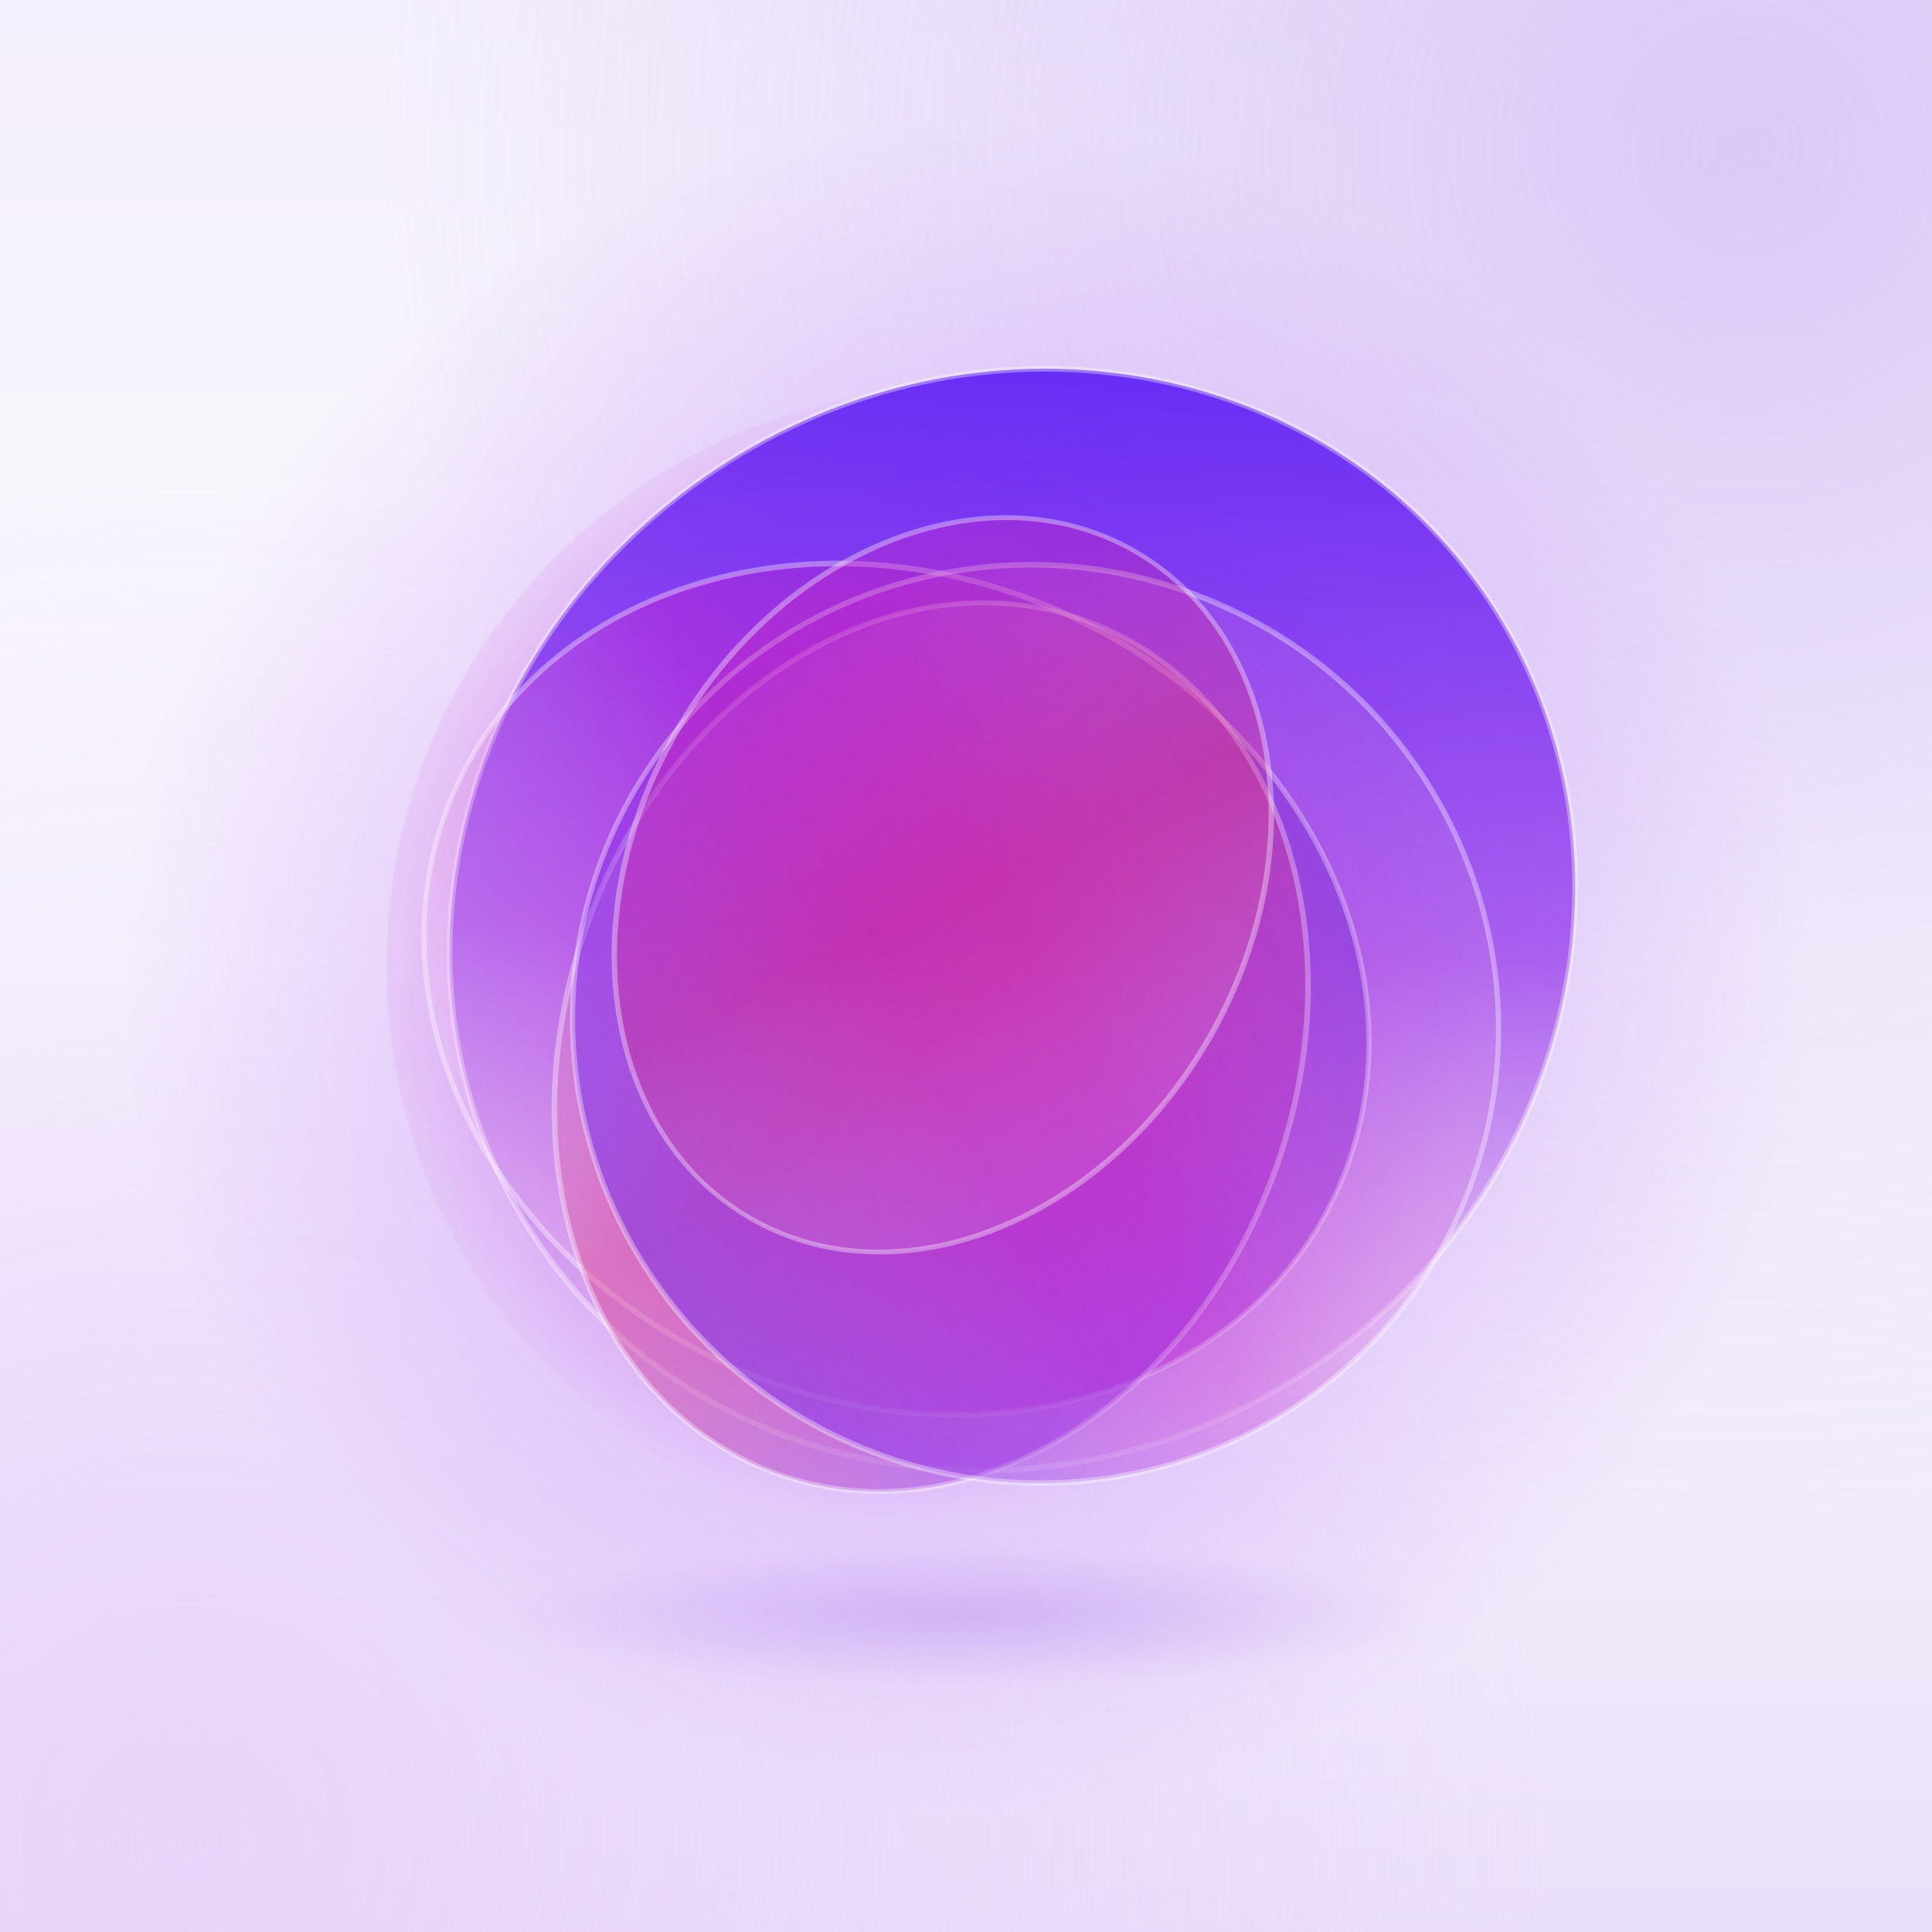
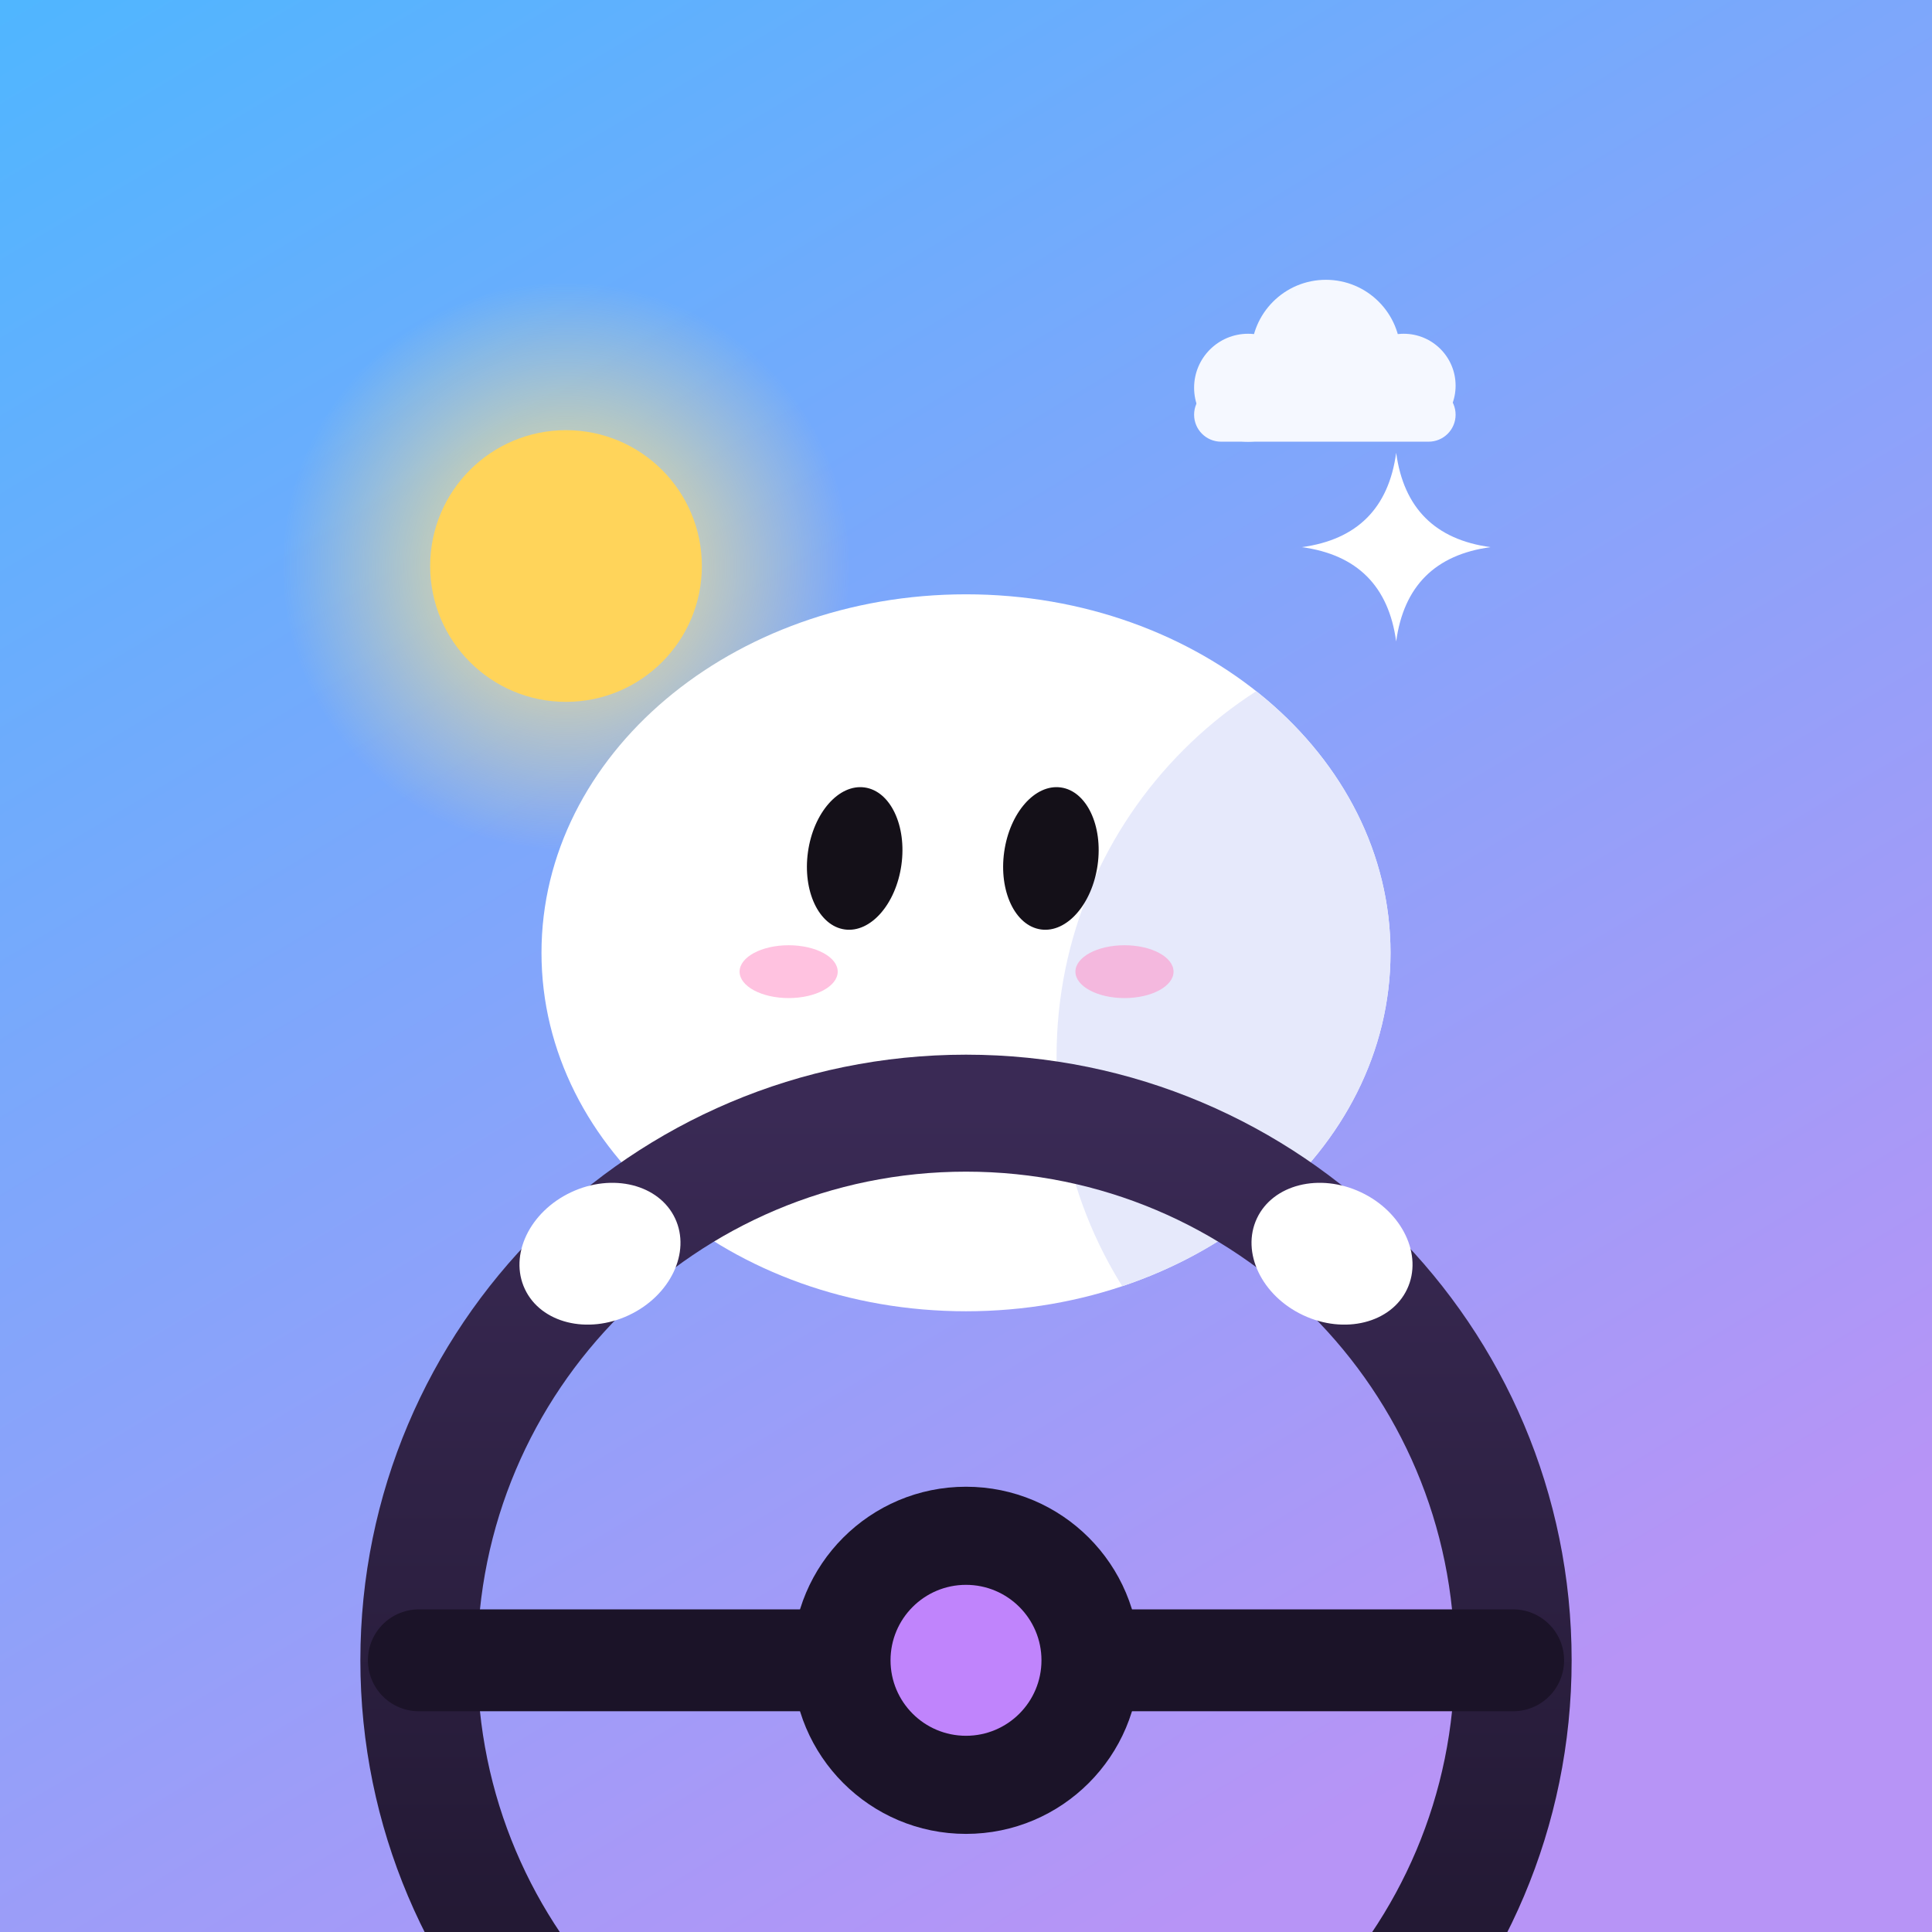
<svg xmlns="http://www.w3.org/2000/svg" width="1024" height="1024" viewBox="0 0 1024 1024">
  <defs>
-     <linearGradient id="bg" x1="0" y1="0" x2="0" y2="1">
-       <stop offset="0" stop-color="#F4EFFC" />
-       <stop offset="0.5" stop-color="#FBFAFD" />
-       <stop offset="1" stop-color="#EADFF9" />
+     <linearGradient id="sky" x1="0" y1="0" x2="0.6" y2="1">
+       <stop offset="0" stop-color="#4FB6FF" />
+       <stop offset="1" stop-color="#B794F6" />
    </linearGradient>
-     <radialGradient id="gl1" cx="0.9" cy="0.08" r="0.7">
-       <stop offset="0" stop-color="#C9AEF2" stop-opacity="0.6" />
-       <stop offset="1" stop-color="#C9AEF2" stop-opacity="0" />
-     </radialGradient>
-     <radialGradient id="gl2" cx="0.1" cy="0.95" r="0.7">
-       <stop offset="0" stop-color="#E7D3FA" stop-opacity="0.9" />
-       <stop offset="1" stop-color="#E7D3FA" stop-opacity="0" />
-     </radialGradient>
-     <linearGradient id="p0" gradientUnits="objectBoundingBox" x1="0.85" y1="0.1" x2="0.15" y2="0.95">
-       <stop offset="0" stop-color="#5B21F5" stop-opacity="0.95" />
-       <stop offset="0.5" stop-color="#9333EA" stop-opacity="0.712" />
-       <stop offset="1" stop-color="#F5C2E7" stop-opacity="0.19" />
-     </linearGradient>
-     <linearGradient id="p1" gradientUnits="objectBoundingBox" x1="0.85" y1="0.1" x2="0.15" y2="0.95">
-       <stop offset="0" stop-color="#6D28D9" stop-opacity="0.6" />
-       <stop offset="0.5" stop-color="#C026D3" stop-opacity="0.45" />
-       <stop offset="1" stop-color="#FCE7F3" stop-opacity="0.12" />
-     </linearGradient>
-     <linearGradient id="p2" gradientUnits="objectBoundingBox" x1="0.85" y1="0.1" x2="0.15" y2="0.95">
-       <stop offset="0" stop-color="#9333EA" stop-opacity="0.5" />
-       <stop offset="0.5" stop-color="#DB2777" stop-opacity="0.375" />
-       <stop offset="1" stop-color="#FCE7F3" stop-opacity="0.1" />
-     </linearGradient>
-     <linearGradient id="p3" gradientUnits="objectBoundingBox" x1="0.85" y1="0.1" x2="0.15" y2="0.95">
-       <stop offset="0" stop-color="#5B21F5" stop-opacity="0.45" />
-       <stop offset="0.5" stop-color="#C026D3" stop-opacity="0.338" />
-       <stop offset="1" stop-color="#F5C2E7" stop-opacity="0.09" />
-     </linearGradient>
-     <linearGradient id="p4" gradientUnits="objectBoundingBox" x1="0.85" y1="0.1" x2="0.15" y2="0.95">
-       <stop offset="0" stop-color="#C026D3" stop-opacity="0.4" />
-       <stop offset="0.5" stop-color="#DB2777" stop-opacity="0.3" />
-       <stop offset="1" stop-color="#FCE7F3" stop-opacity="0.08" />
-     </linearGradient>
-     <radialGradient id="core" cx="0.45" cy="0.48" r="0.5">
-       <stop offset="0" stop-color="#DB2777" stop-opacity="0.75" />
-       <stop offset="0.55" stop-color="#C026D3" stop-opacity="0.35" />
-       <stop offset="1" stop-color="#C026D3" stop-opacity="0" />
-     </radialGradient>
-     <radialGradient id="halo" cx="0.5" cy="0.5" r="0.5">
-       <stop offset="0.55" stop-color="#A855F7" stop-opacity="0.22" />
-       <stop offset="1" stop-color="#A855F7" stop-opacity="0" />
-     </radialGradient>
-     <radialGradient id="shadow" cx="0.5" cy="0.5" r="0.5">
-       <stop offset="0" stop-color="#6D28D9" stop-opacity="0.18" />
-       <stop offset="1" stop-color="#6D28D9" stop-opacity="0" />
+     <radialGradient id="ng" cx="50%" cy="47%" r="45%">
+       <stop offset="0" stop-color="#7C3AED" stop-opacity="0.45" />
+       <stop offset="1" stop-color="#7C3AED" stop-opacity="0" />
    </radialGradient>
  </defs>
-   <rect width="1024" height="1024" fill="url(#bg)" />
-   <rect width="1024" height="1024" fill="url(#gl1)" />
-   <rect width="1024" height="1024" fill="url(#gl2)" />
-   <ellipse cx="512" cy="856.064" rx="245.76" ry="36.864" fill="url(#shadow)" />
-   <circle cx="512" cy="512" r="445.44" fill="url(#halo)" />
-   <circle cx="512" cy="512" r="307.2" fill="url(#core)" />
-   <g transform="translate(536.576 487.424) rotate(-35) scale(1 1)">
-     <ellipse cx="0" cy="0" rx="304.2" ry="285.768" fill="url(#p0)" stroke="#FFFFFF" stroke-opacity="0.35" stroke-width="3" />
+   <rect width="1024" height="1024" fill="url(#sky)" />
+   <defs>
+     <radialGradient id="sun" cx="50%" cy="50%" r="50%">
+       <stop offset="0.45" stop-color="#FFE58A" stop-opacity="0.55" />
+       <stop offset="1" stop-color="#FFE58A" stop-opacity="0" />
+     </radialGradient>
+     <clipPath id="head">
+       <ellipse cx="512" cy="505" rx="225" ry="190" />
+     </clipPath>
+     <linearGradient id="ring" x1="0" y1="0" x2="0" y2="1">
+       <stop offset="0" stop-color="#3A2A55" />
+       <stop offset="1" stop-color="#1B1328" />
+     </linearGradient>
+     <linearGradient id="wf" x1="0" y1="780" x2="0" y2="990" gradientUnits="userSpaceOnUse">
+       <stop offset="0" stop-color="#fff" />
+       <stop offset="1" stop-color="#fff" stop-opacity="0" />
+     </linearGradient>
+     <mask id="wm" maskUnits="userSpaceOnUse" x="0" y="0" width="1024" height="1024">
+       <rect width="1024" height="1024" fill="url(#wf)" />
+     </mask>
+   </defs>
+   <circle cx="300" cy="300" r="150" fill="url(#sun)" />
+   <circle cx="300" cy="300" r="72" fill="#FFD45A" />
+   <g transform="translate(700 200) scale(0.55)" opacity="0.92" fill="#fff">
+     <circle cx="-70" cy="10" r="52" />
+     <circle cx="5" cy="-22" r="72" />
+     <circle cx="80" cy="8" r="50" />
+     <rect x="-122" y="10" width="252" height="52" rx="26" />
  </g>
-   <g transform="translate(475.136 524.288) rotate(25) scale(0.88 1)">
-     <ellipse cx="0" cy="0" rx="291.912" ry="218.184" fill="url(#p1)" stroke="#FFFFFF" stroke-opacity="0.35" stroke-width="3" />
+   <path d="M740,240 Q746,284 790,290 Q746,296 740,340 Q734,296 690,290 Q734,284 740,240 Z" fill="#fff" />
+   <ellipse cx="512" cy="505" rx="225" ry="190" fill="#fff" />
+   <g clip-path="url(#head)">
+     <circle cx="790" cy="560" r="230" fill="#E6E9FB" />
  </g>
-   <g transform="translate(493.568 555.008) rotate(110) scale(0.86 1)">
-     <ellipse cx="0" cy="0" rx="279.624" ry="193.608" fill="url(#p2)" stroke="#FFFFFF" stroke-opacity="0.35" stroke-width="3" />
+   <ellipse cx="418" cy="515" rx="26" ry="14" fill="#FF8FC6" opacity="0.55" />
+   <ellipse cx="596" cy="515" rx="26" ry="14" fill="#FF8FC6" opacity="0.55" />
+   <ellipse cx="453" cy="455" rx="25" ry="38" fill="#141018" transform="rotate(8 453 455)" />
+   <ellipse cx="557" cy="455" rx="25" ry="38" fill="#141018" transform="rotate(8 557 455)" />
+   <g>
+     <circle cx="512" cy="880" r="290" fill="none" stroke="url(#ring)" stroke-width="62" />
+     <path d="M222,880 L802,880" stroke="#1B1328" stroke-width="54" stroke-linecap="round" />
+     <circle cx="512" cy="880" r="92" fill="#1B1328" />
+     <circle cx="512" cy="880" r="40" fill="#C084FC" />
  </g>
-   <g transform="translate(548.864 542.72) rotate(205) scale(0.92 1)">
-     <ellipse cx="0" cy="0" rx="267.336" ry="242.76" fill="url(#p3)" stroke="#FFFFFF" stroke-opacity="0.35" stroke-width="3" />
-   </g>
-   <g transform="translate(499.712 468.992) rotate(300) scale(0.8 1)">
-     <ellipse cx="0" cy="0" rx="255.048" ry="162.888" fill="url(#p4)" stroke="#FFFFFF" stroke-opacity="0.35" stroke-width="3" />
-   </g>
+   <ellipse cx="318.0" cy="664.5" rx="44" ry="36" fill="#fff" transform="rotate(-25.2 318.0 664.5)" />
+   <ellipse cx="706.0" cy="664.5" rx="44" ry="36" fill="#fff" transform="rotate(25.2 706.0 664.5)" />
</svg>
